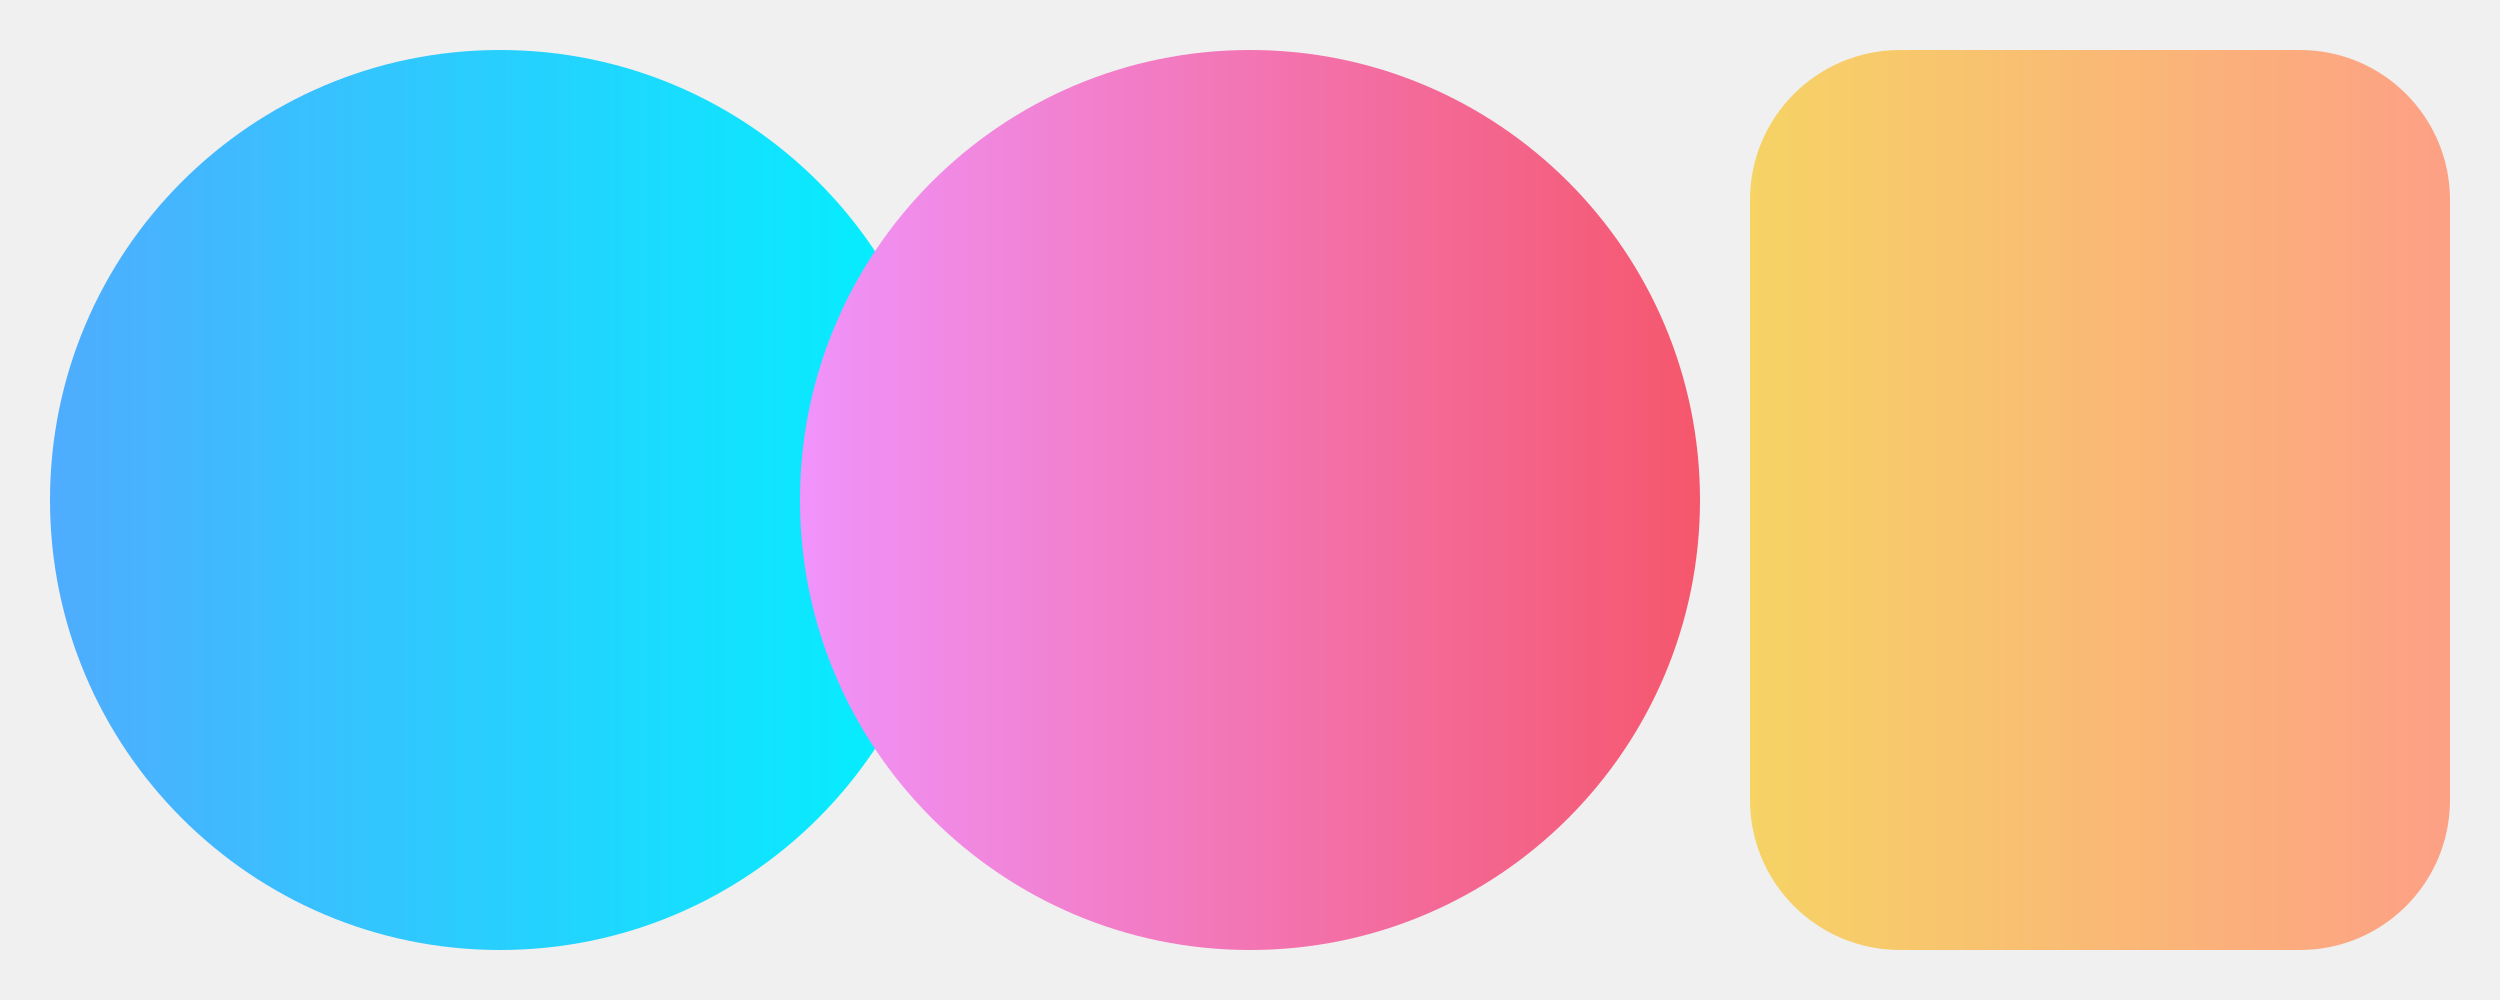
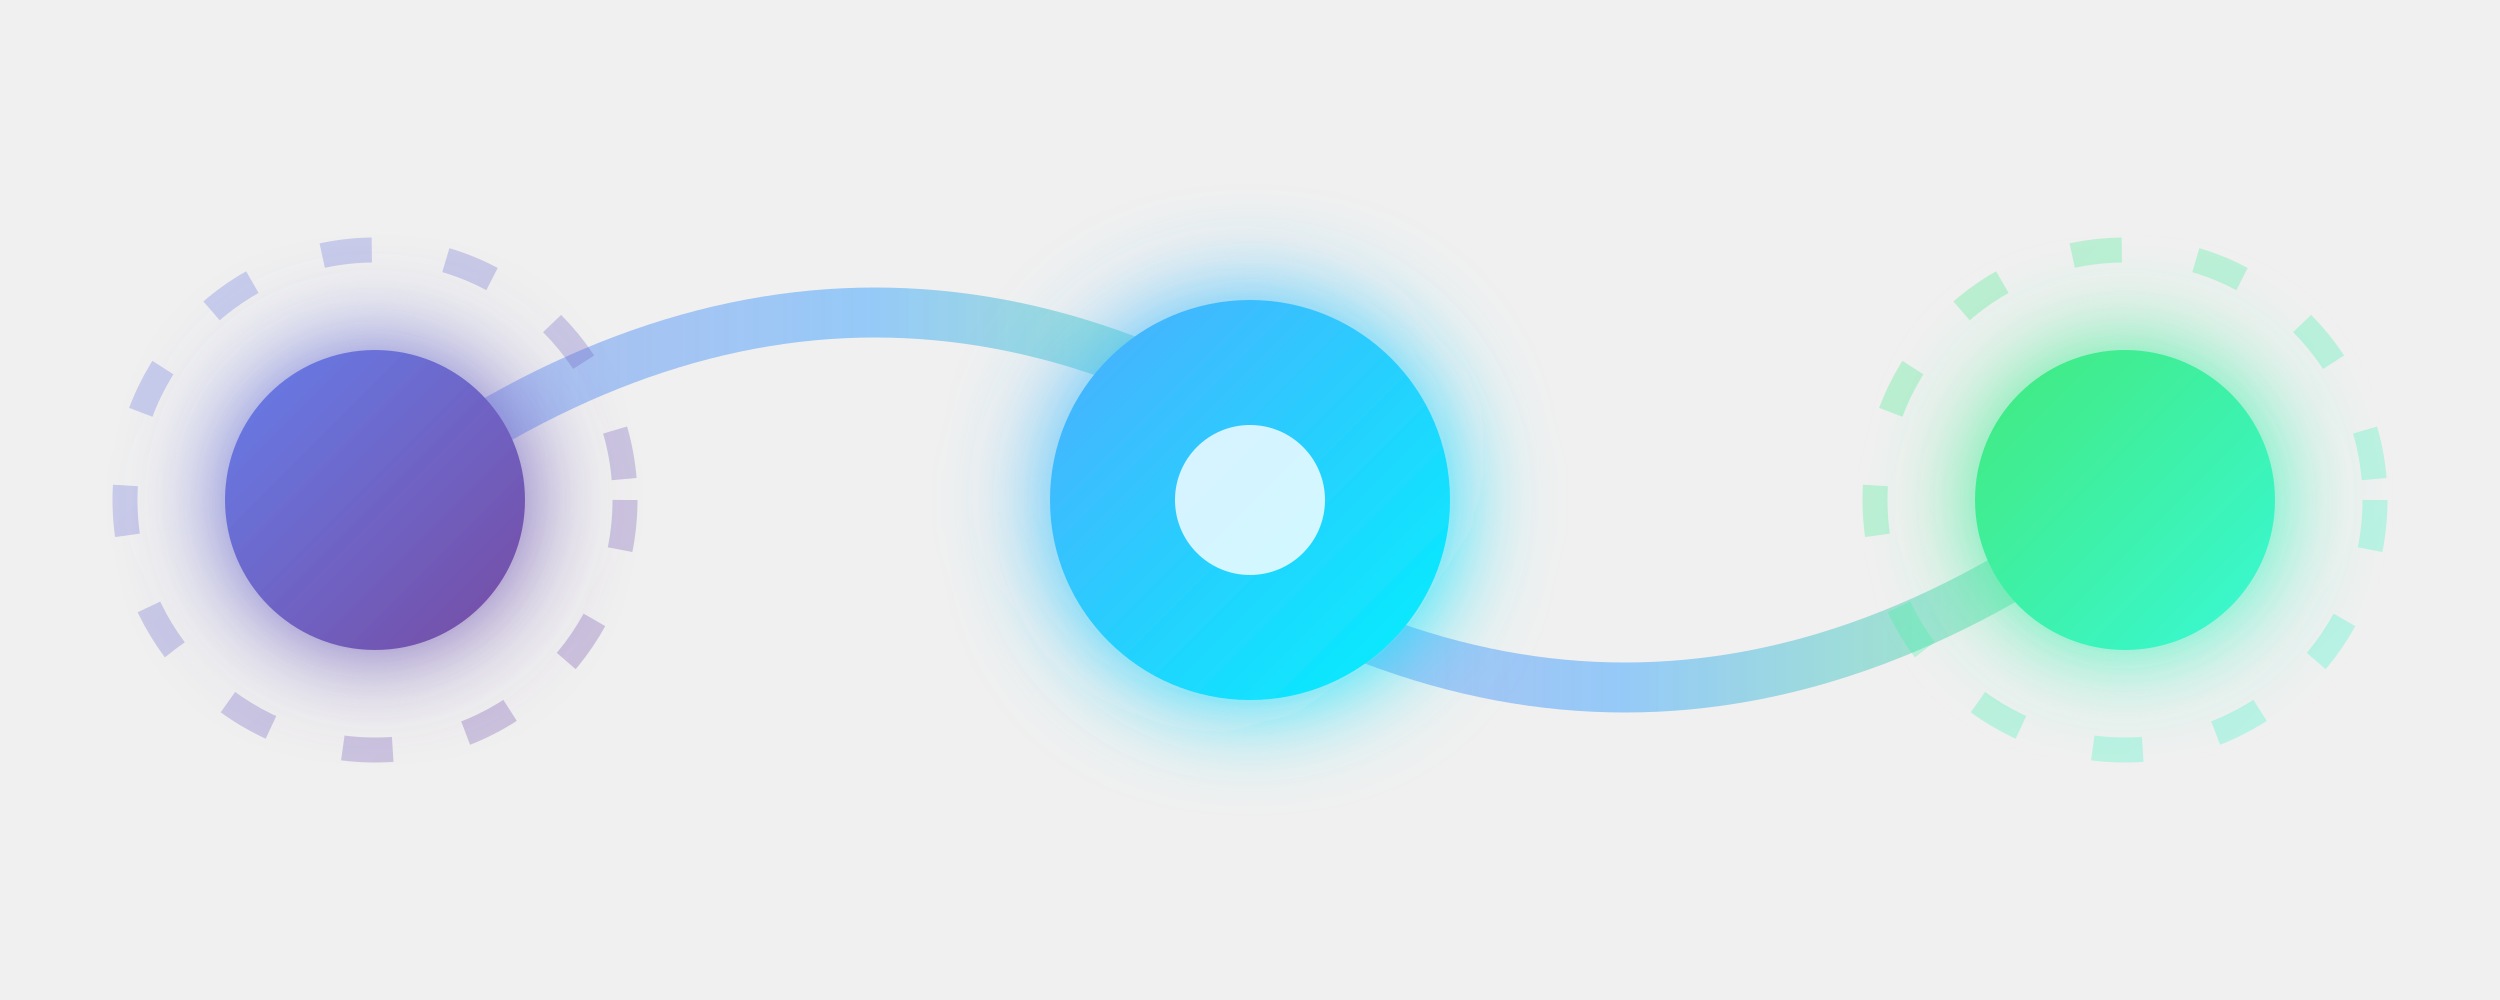
<svg xmlns="http://www.w3.org/2000/svg" width="100" height="40" viewBox="0 0 100 40" fill="none">
  <defs>
-     <linearGradient id="circle1Gradient" x1="0%" y1="0%" x2="100%" y2="0%">
-       <stop offset="0%" stop-color="#4FACFE" />
-       <stop offset="100%" stop-color="#00F2FE" />
+     <linearGradient id="node1Gradient" x1="0%" y1="0%" x2="100%" y2="100%">
+       <stop offset="0%" stop-color="#667eea" />
+       <stop offset="100%" stop-color="#764ba2" />
    </linearGradient>
-     <linearGradient id="circle2Gradient" x1="0%" y1="0%" x2="100%" y2="0%">
-       <stop offset="0%" stop-color="#F093FB" />
-       <stop offset="100%" stop-color="#F5576C" />
+     <linearGradient id="node2Gradient" x1="0%" y1="0%" x2="100%" y2="100%">
+       <stop offset="0%" stop-color="#4facfe" />
+       <stop offset="100%" stop-color="#00f2fe" />
    </linearGradient>
-     <linearGradient id="rectGradient" x1="0%" y1="0%" x2="100%" y2="0%">
-       <stop offset="0%" stop-color="#F6D365" />
-       <stop offset="100%" stop-color="#FDA085" />
+     <linearGradient id="node3Gradient" x1="0%" y1="0%" x2="100%" y2="100%">
+       <stop offset="0%" stop-color="#43e97b" />
+       <stop offset="100%" stop-color="#38f9d7" />
    </linearGradient>
+     <linearGradient id="connectionGradient" x1="0%" y1="0%" x2="100%" y2="0%">
+       <stop offset="0%" stop-color="#667eea" stop-opacity="0.6" />
+       <stop offset="50%" stop-color="#4facfe" stop-opacity="0.8" />
+       <stop offset="100%" stop-color="#43e97b" stop-opacity="0.6" />
+     </linearGradient>
+     <filter id="glow" x="-50%" y="-50%" width="200%" height="200%">
+       <feGaussianBlur stdDeviation="2" result="coloredBlur" />
+       <feMerge>
+         <feMergeNode in="coloredBlur" />
+         <feMergeNode in="SourceGraphic" />
+       </feMerge>
+     </filter>
  </defs>
-   <circle cx="20" cy="20" r="18" fill="url(#circle1Gradient)" />
-   <circle cx="50" cy="20" r="18" fill="url(#circle2Gradient)" />
-   <rect x="70" y="2" rx="6" ry="6" width="28" height="36" fill="url(#rectGradient)" />
+   <path d="M 15 20 Q 35 5 55 20" stroke="url(#connectionGradient)" stroke-width="2" fill="none" opacity="0.7" />
+   <path d="M 45 20 Q 65 35 85 20" stroke="url(#connectionGradient)" stroke-width="2" fill="none" opacity="0.7" />
+   <circle cx="15" cy="20" r="6" fill="url(#node1Gradient)" filter="url(#glow)" />
+   <circle cx="50" cy="20" r="8" fill="url(#node2Gradient)" filter="url(#glow)" />
+   <circle cx="85" cy="20" r="6" fill="url(#node3Gradient)" filter="url(#glow)" />
+   <circle cx="50" cy="20" r="3" fill="#ffffff" opacity="0.8" />
+   <circle cx="15" cy="20" r="10" stroke="url(#node1Gradient)" stroke-width="1" fill="none" opacity="0.3" stroke-dasharray="2,3" />
+   <circle cx="85" cy="20" r="10" stroke="url(#node3Gradient)" stroke-width="1" fill="none" opacity="0.3" stroke-dasharray="2,3" />
</svg>
